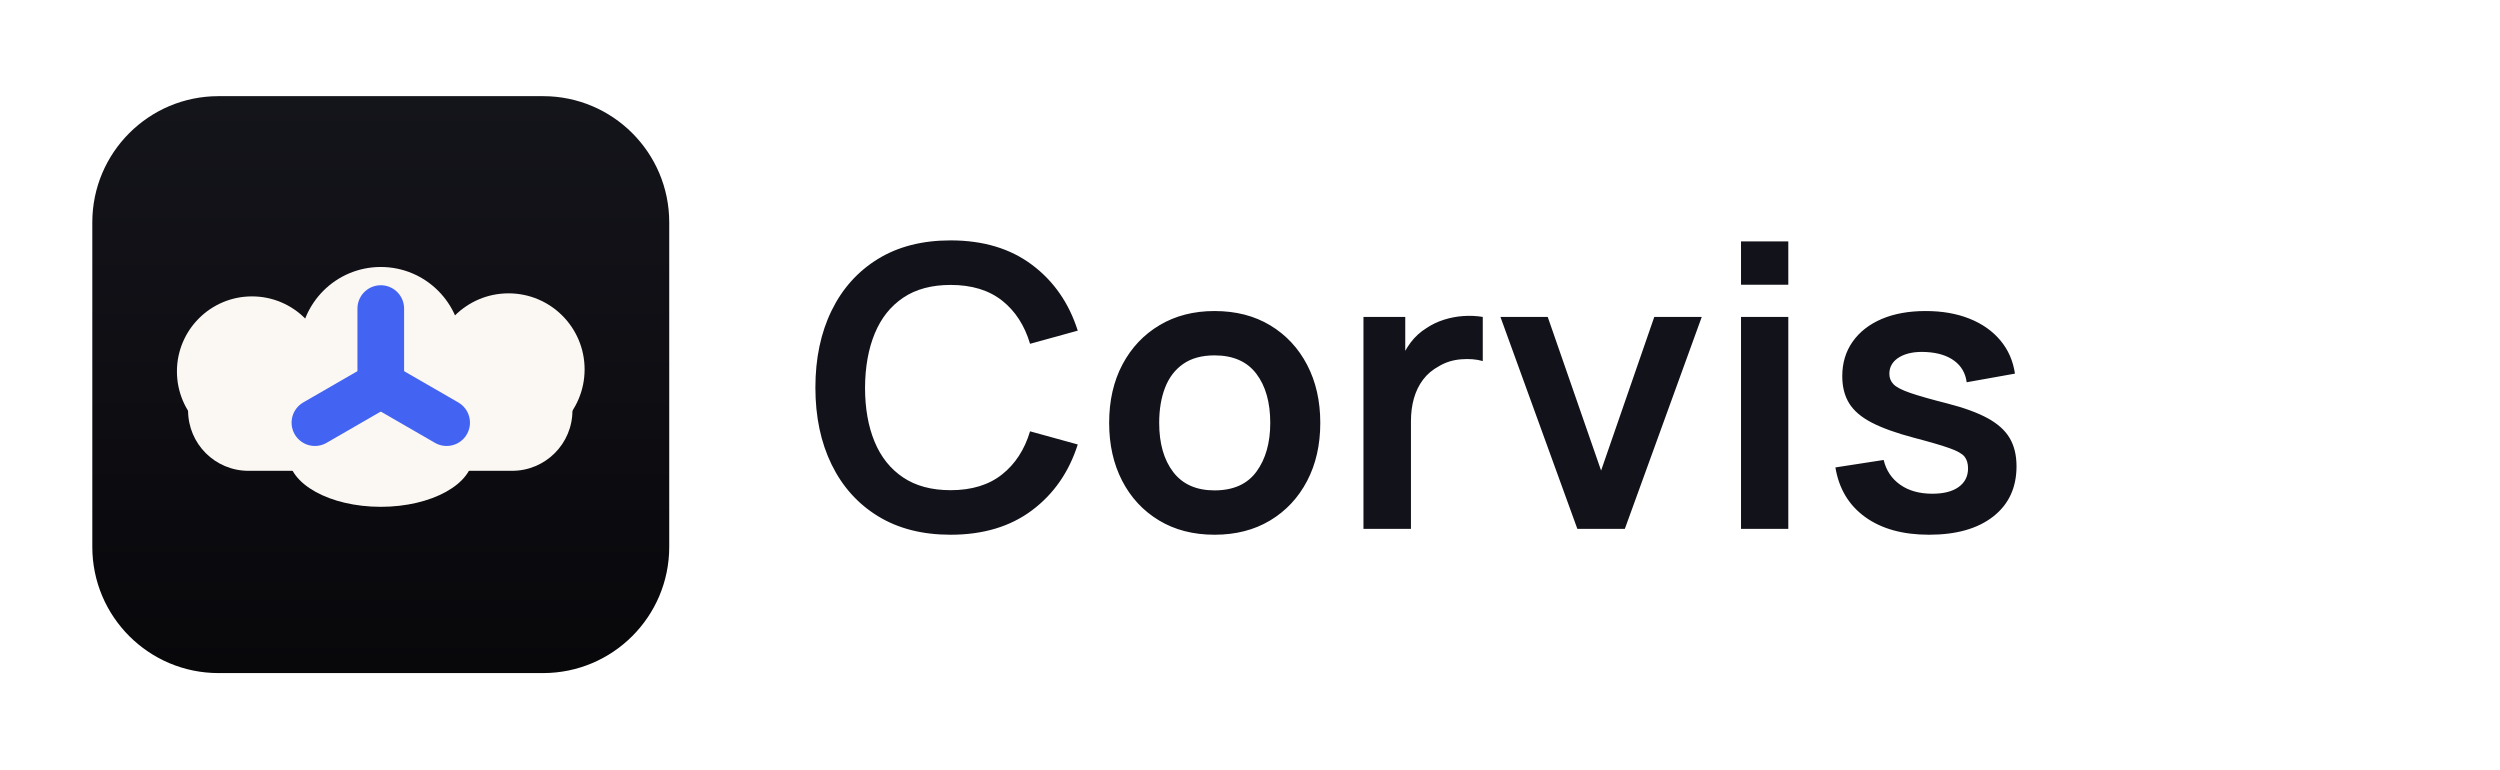
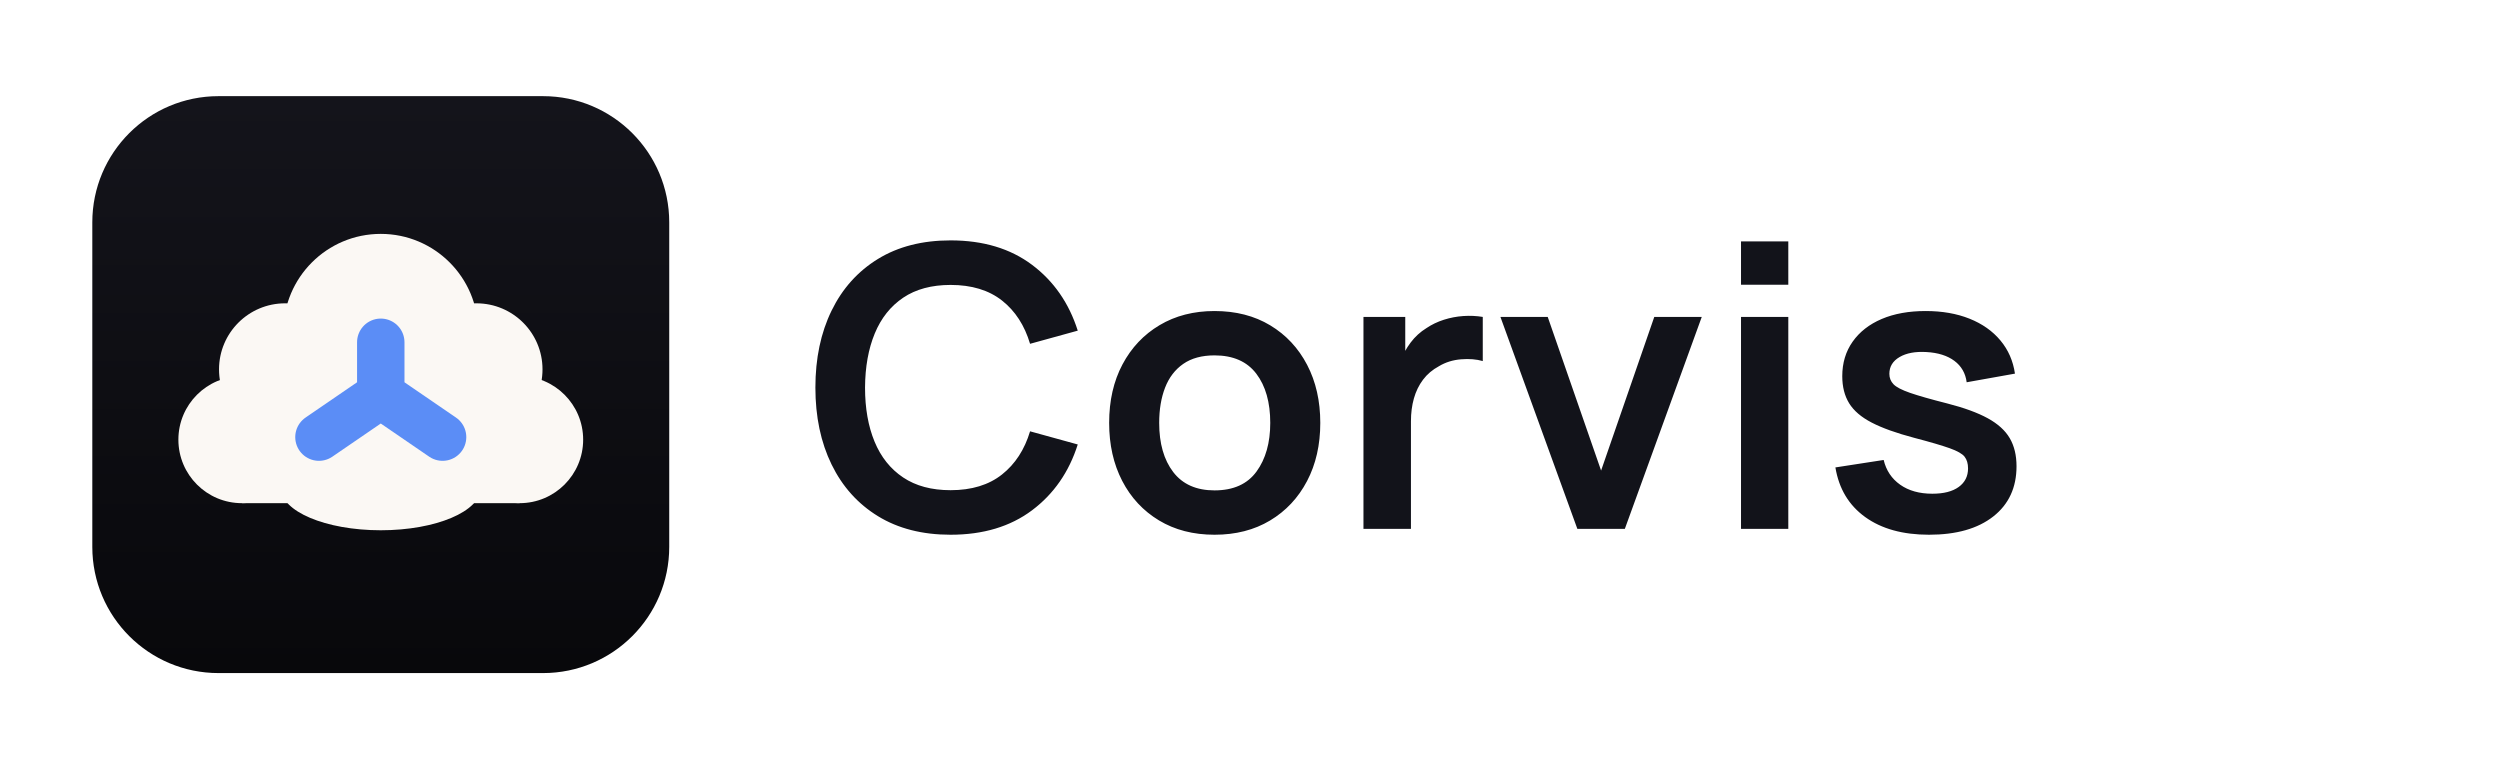
<svg xmlns="http://www.w3.org/2000/svg" viewBox="0 0 1300 400" width="1300" height="400">
  <defs>
    <linearGradient id="plate" x1="0" y1="0" x2="0" y2="1">
      <stop offset="0" stop-color="#14141B" />
      <stop offset="1" stop-color="#08080B" />
    </linearGradient>
  </defs>
  <g transform="translate(48,50) scale(0.29297)">
    <rect width="1024" height="1024" rx="224" fill="url(#plate)" />
    <g transform="translate(512,512) scale(0.9) translate(-502,-330)">
-       <rect x="122" y="262" width="758" height="238" rx="119" fill="#FBF7F2" />
-       <circle cx="248" cy="304" r="148" fill="#FBF7F2" />
-       <circle cx="754" cy="300" r="150" fill="#FBF7F2" />
-       <circle cx="502" cy="258" r="160" fill="#FBF7F2" />
-       <ellipse cx="502" cy="470" rx="182" ry="101" fill="#FBF7F2" />
-       <g stroke="#4364F2" stroke-width="92" stroke-linecap="round" fill="none">
-         <line x1="502" y1="330" x2="502.0" y2="180.0" />
-         <line x1="502" y1="330" x2="372.1" y2="405.0" />
-         <line x1="502" y1="330" x2="631.9" y2="405.0" />
+       <g transform="translate(502,330) scale(1.67) translate(-765,-318)">
+         <g fill="#FBF8F4">
+           <circle cx="765" cy="255" r="115" />
+           <circle cx="652" cy="300" r="78" />
+           <circle cx="878" cy="300" r="78" />
+           <circle cx="601" cy="383" r="75" />
+           <circle cx="929" cy="383" r="75" />
+           <rect x="601" y="290" width="328" height="168" />
+           <ellipse cx="765" cy="440" rx="118" ry="50" />
+         </g>
+         <path d="M765 268V330M765 330L692 380M765 330L838 380" stroke="#5B8DF6" stroke-width="56" stroke-linecap="round" stroke-linejoin="round" fill="none" />
      </g>
    </g>
  </g>
  <g color="#12131A">
    <g transform="translate(417.88,275.00) scale(0.20408)">
      <path d="M374.500 15Q266.500 15 189.500-32.250Q112.500-79.500 71.250-164Q30-248.500 30-360Q30-471.500 71.250-556Q112.500-640.500 189.500-687.750Q266.500-735 374.500-735Q499-735 582-672.750Q665-610.500 698.500-505L577-471.500Q556-542 505.500-581.750Q455-621.500 374.500-621.500Q302-621.500 253.750-589Q205.500-556.500 181.250-497.750Q157-439 156.500-360Q156.500-281 180.750-222.250Q205-163.500 253.500-131Q302-98.500 374.500-98.500Q455-98.500 505.500-138.500Q556-178.500 577-248.500L698.500-215Q665-109.500 582-47.250Q499 15 374.500 15M1047 15Q966 15 905.500-21.500Q845-58 811.750-122.250Q778.500-186.500 778.500-270Q778.500-355 812.500-419Q846.500-483 907-519Q967.500-555 1047-555Q1128.500-555 1189-518.500Q1249.500-482 1283-417.750Q1316.500-353.500 1316.500-270Q1316.500-186 1282.750-121.750Q1249-57.500 1188.500-21.250Q1128 15 1047 15M1047-98Q1119-98 1154-146Q1189-194 1189-270Q1189-348.500 1153.500-395.250Q1118-442 1047-442Q998.500-442 967.250-420.250Q936-398.500 921-359.750Q906-321 906-270Q906-191.500 941.750-144.750Q977.500-98 1047-98M1547.500 0L1426.500 0L1426.500-540L1533-540L1533-408.500L1520-425.500Q1530-452.500 1546.750-474.750Q1563.500-497 1587-511.500Q1607-525 1631.250-532.750Q1655.500-540.500 1681-542.250Q1706.500-544 1730.500-540L1730.500-427.500Q1706.500-434.500 1675.250-432Q1644-429.500 1619-414.500Q1594-401 1578.250-380Q1562.500-359 1555-332.250Q1547.500-305.500 1547.500-274.500L1547.500 0M2092.500 0L1971.500 0L1775.500-540L1896-540L2032-148.500L2167.500-540L2288.500-540L2092.500 0M2509-622L2388.500-622L2388.500-732.500L2509-732.500L2509-622M2509 0L2388.500 0L2388.500-540L2509-540L2509 0M2867.500 15Q2767.500 15 2705-30Q2642.500-75 2629-156.500L2752-175.500Q2761.500-135.500 2794-112.500Q2826.500-89.500 2876-89.500Q2919.500-89.500 2943.250-106.750Q2967-124 2967-154Q2967-172.500 2958.250-183.750Q2949.500-195 2920-205.500Q2890.500-216 2829.500-232Q2761.500-250 2721.500-270.750Q2681.500-291.500 2664-320Q2646.500-348.500 2646.500-389Q2646.500-439.500 2673-477Q2699.500-514.500 2747-534.750Q2794.500-555 2859-555Q2922-555 2970.750-535.500Q3019.500-516 3049.500-480Q3079.500-444 3086.500-395.500L2963.500-373.500Q2959-408 2932.250-428Q2905.500-448 2861-450.500Q2818.500-453 2792.500-437.750Q2766.500-422.500 2766.500-395Q2766.500-379.500 2777-368.500Q2787.500-357.500 2819.250-346.500Q2851-335.500 2914-319.500Q2978.500-303 3017.250-281.750Q3056-260.500 3073.250-231Q3090.500-201.500 3090.500-159.500Q3090.500-78 3031.250-31.500Q2972 15 2867.500 15" fill="currentColor" />
    </g>
  </g>
</svg>
